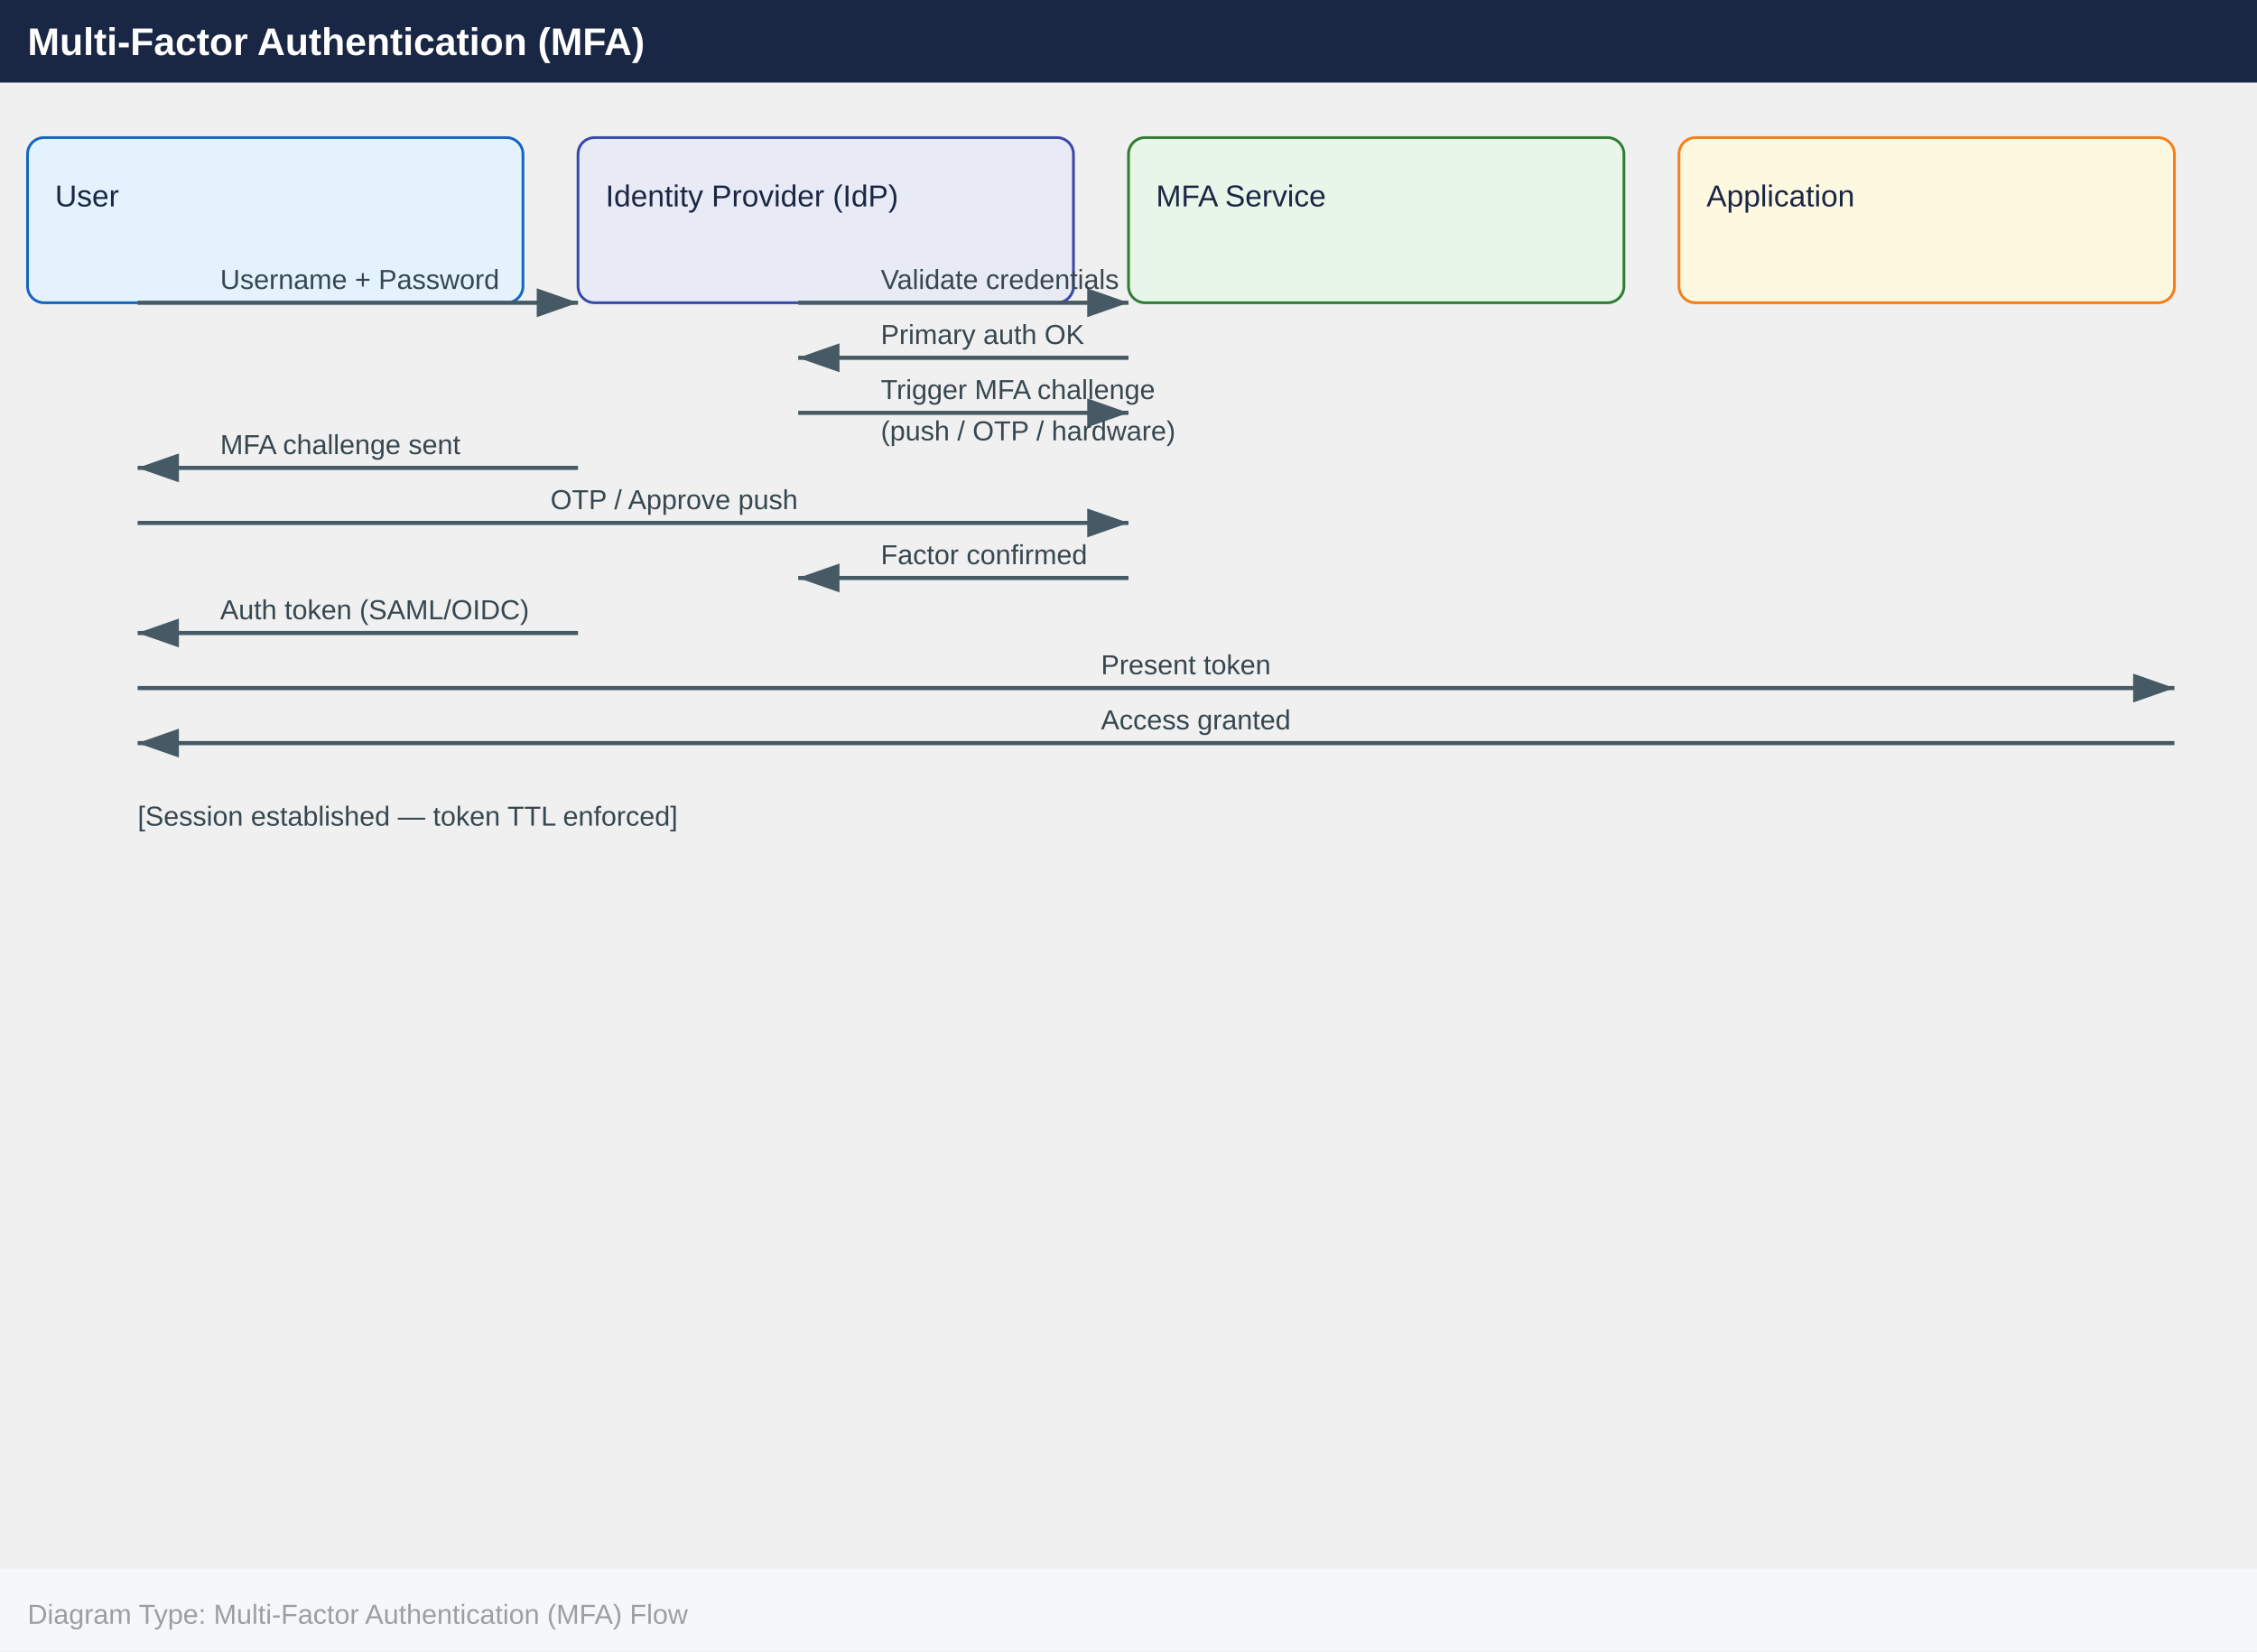
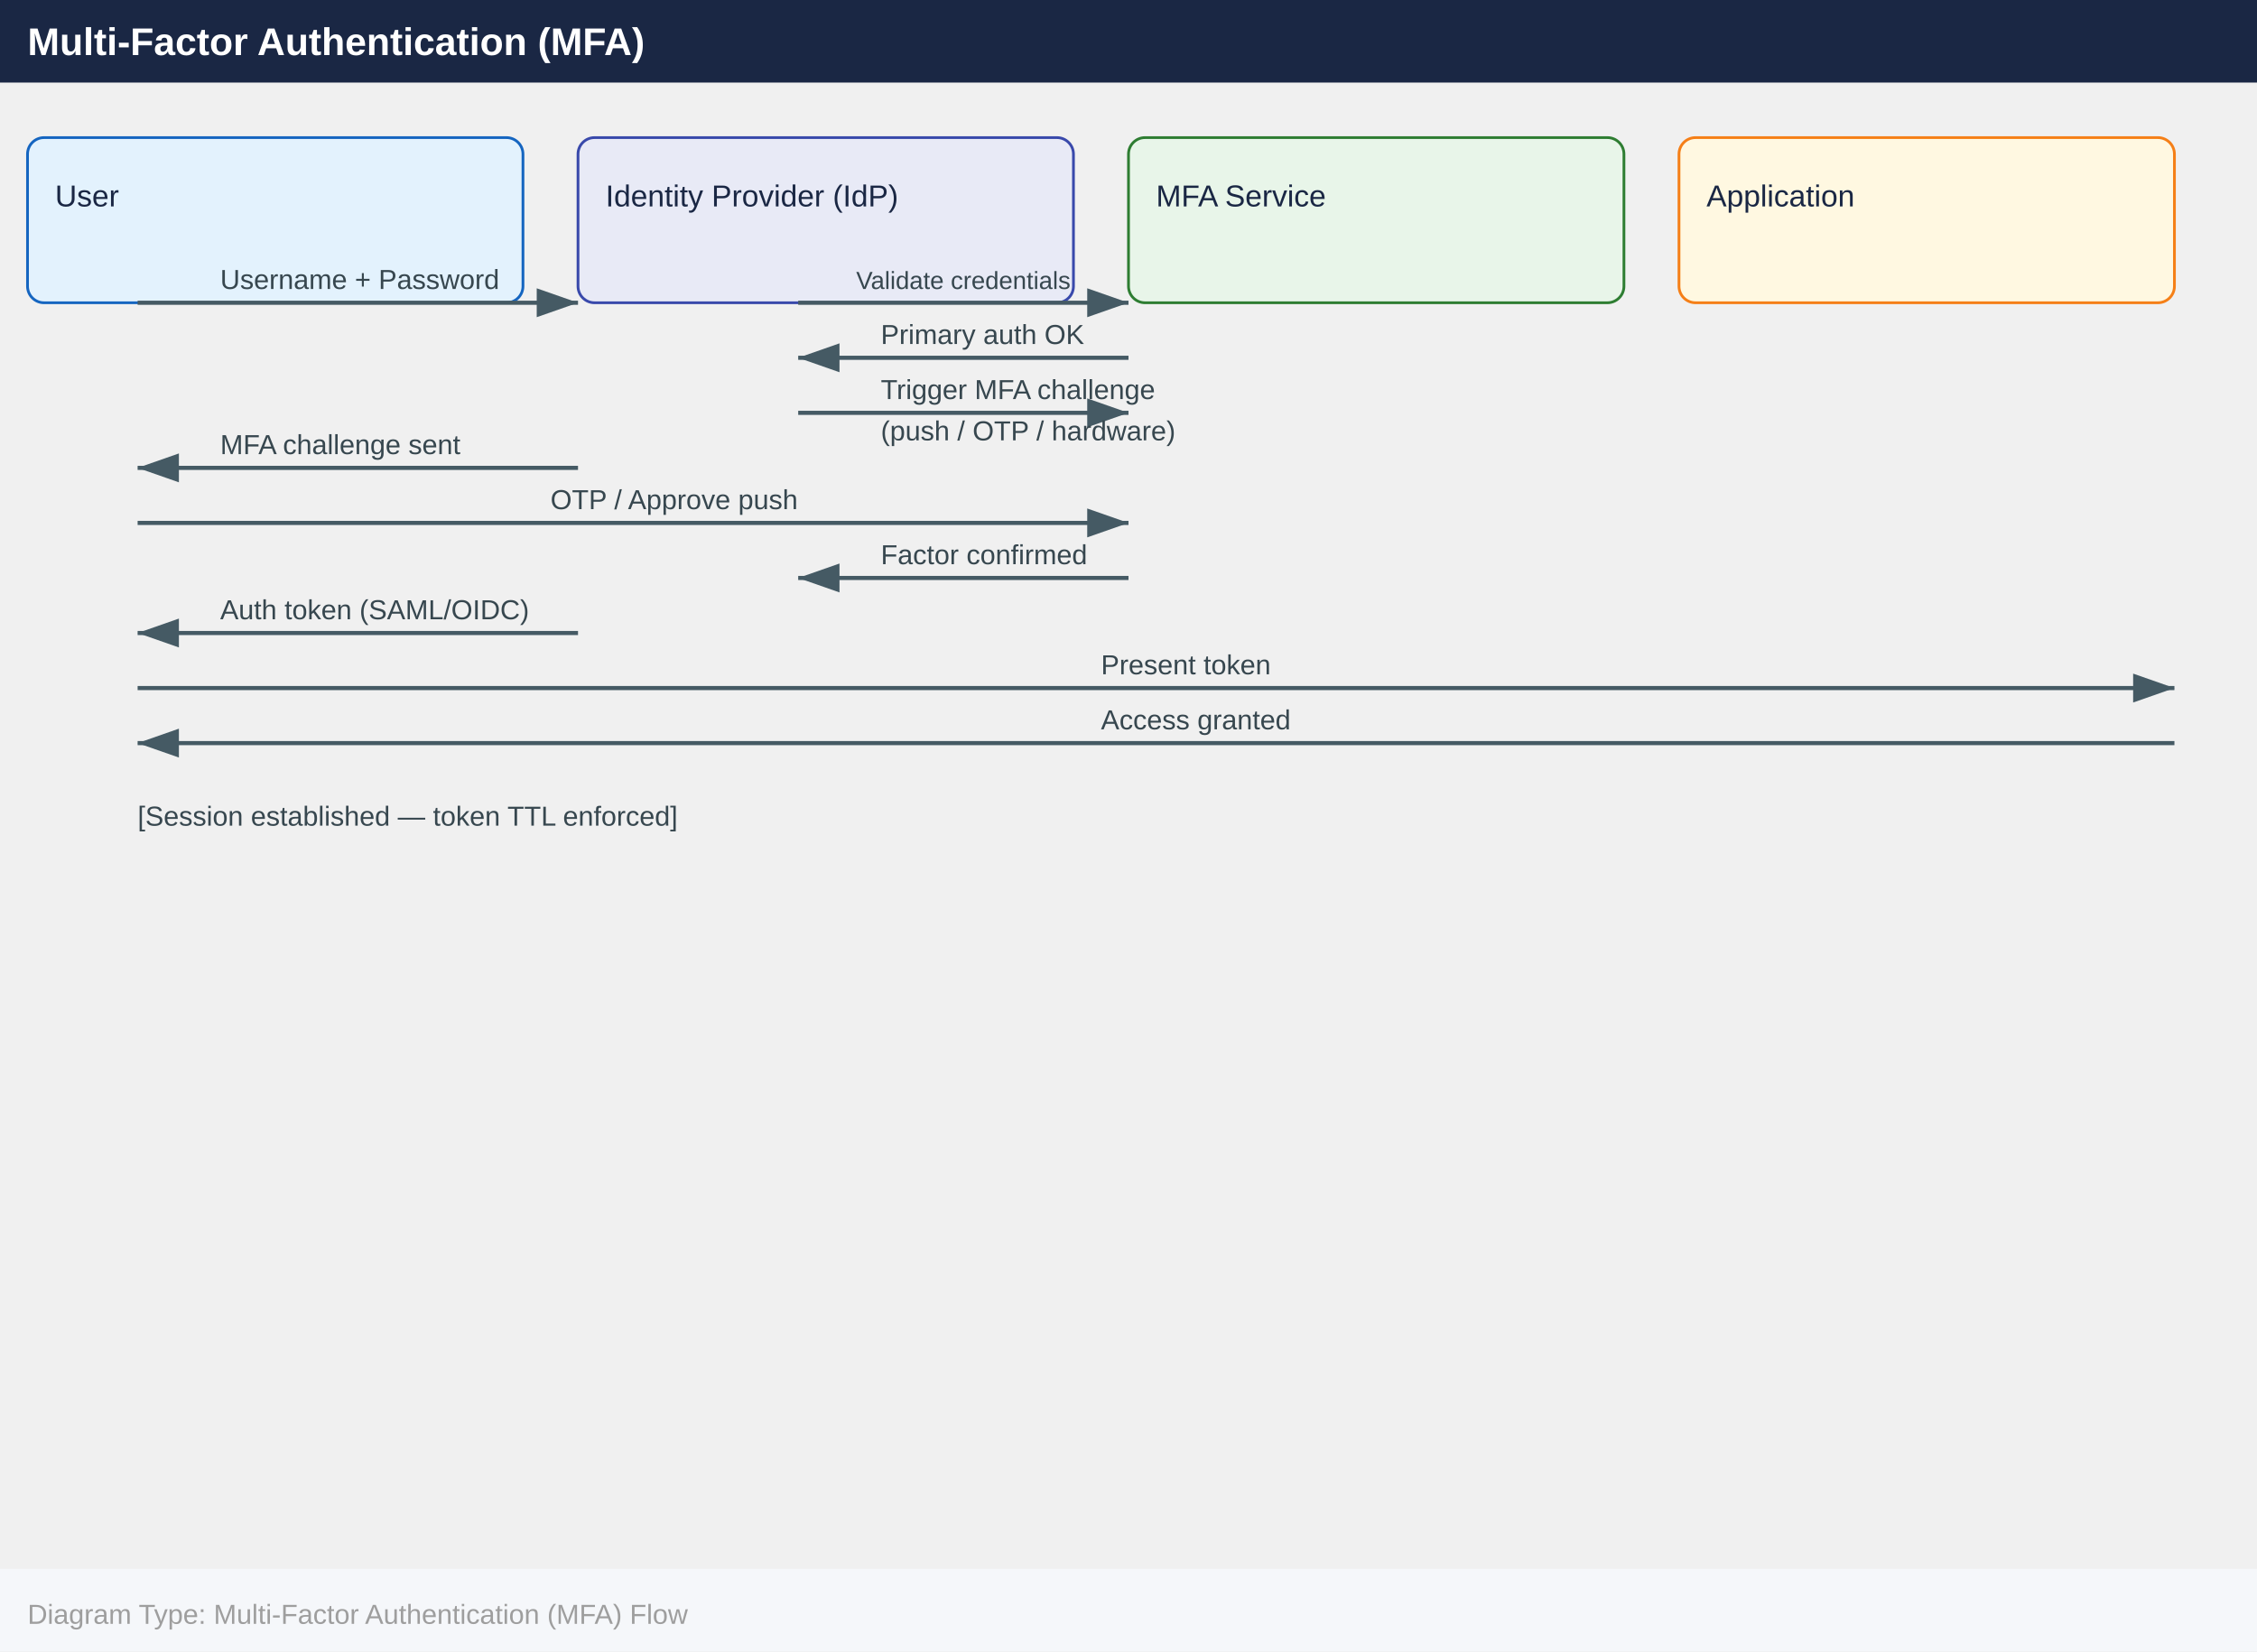
<svg xmlns="http://www.w3.org/2000/svg" width="820" height="600" viewBox="0 0 820 600">
  <defs>
    <marker id="arrowhead" markerWidth="10" markerHeight="7" refX="10" refY="3.5" orient="auto">
      <polygon points="0 0, 10 3.5, 0 7" fill="#455a64" />
    </marker>
  </defs>
  <rect x="0" y="0" width="820" height="30" fill="#1a2744" />
  <text x="10" y="20" font-family="Arial,Helvetica,sans-serif" font-size="14" font-weight="bold" fill="#ffffff">
    Multi-Factor Authentication (MFA)
  </text>
  <rect x="10" y="50" width="180" height="60" rx="6" fill="#e3f2fd" stroke="#1565c0" />
  <text x="20" y="75" font-family="Arial,Helvetica,sans-serif" font-size="11" fill="#1a2744">User</text>
  <rect x="210" y="50" width="180" height="60" rx="6" fill="#e8eaf6" stroke="#3949ab" />
  <text x="220" y="75" font-family="Arial,Helvetica,sans-serif" font-size="11" fill="#1a2744">Identity Provider (IdP)</text>
  <rect x="410" y="50" width="180" height="60" rx="6" fill="#e8f5e9" stroke="#2e7d32" />
  <text x="420" y="75" font-family="Arial,Helvetica,sans-serif" font-size="11" fill="#1a2744">MFA Service</text>
  <rect x="610" y="50" width="180" height="60" rx="6" fill="#fff8e1" stroke="#f57f17" />
  <text x="620" y="75" font-family="Arial,Helvetica,sans-serif" font-size="11" fill="#1a2744">Application</text>
  <line x1="50" y1="110" x2="210" y2="110" stroke="#455a64" stroke-width="1.5" marker-end="url(#arrowhead)" />
  <text x="80" y="105" font-family="Arial,Helvetica,sans-serif" font-size="10" fill="#37474f">Username + Password</text>
  <line x1="290" y1="110" x2="410" y2="110" stroke="#455a64" stroke-width="1.5" marker-end="url(#arrowhead)" />
-   <text x="320" y="105" font-family="Arial,Helvetica,sans-serif" font-size="10" fill="#37474f">Validate credentials</text>
+   <text x="350" y="105" font-family="Arial,Helvetica,sans-serif" font-size="9" fill="#37474f" text-anchor="middle">Validate credentials</text>
  <line x1="410" y1="130" x2="290" y2="130" stroke="#455a64" stroke-width="1.5" marker-end="url(#arrowhead)" />
  <text x="320" y="125" font-family="Arial,Helvetica,sans-serif" font-size="10" fill="#37474f">Primary auth OK</text>
  <line x1="290" y1="150" x2="410" y2="150" stroke="#455a64" stroke-width="1.5" marker-end="url(#arrowhead)" />
  <text x="320" y="145" font-family="Arial,Helvetica,sans-serif" font-size="10" fill="#37474f">Trigger MFA challenge</text>
  <text x="320" y="160" font-family="Arial,Helvetica,sans-serif" font-size="10" fill="#37474f">(push / OTP / hardware)</text>
  <line x1="210" y1="170" x2="50" y2="170" stroke="#455a64" stroke-width="1.5" marker-end="url(#arrowhead)" />
  <text x="80" y="165" font-family="Arial,Helvetica,sans-serif" font-size="10" fill="#37474f">MFA challenge sent</text>
  <line x1="50" y1="190" x2="410" y2="190" stroke="#455a64" stroke-width="1.5" marker-end="url(#arrowhead)" />
  <text x="200" y="185" font-family="Arial,Helvetica,sans-serif" font-size="10" fill="#37474f">OTP / Approve push</text>
  <line x1="410" y1="210" x2="290" y2="210" stroke="#455a64" stroke-width="1.5" marker-end="url(#arrowhead)" />
  <text x="320" y="205" font-family="Arial,Helvetica,sans-serif" font-size="10" fill="#37474f">Factor confirmed</text>
  <line x1="210" y1="230" x2="50" y2="230" stroke="#455a64" stroke-width="1.5" marker-end="url(#arrowhead)" />
  <text x="80" y="225" font-family="Arial,Helvetica,sans-serif" font-size="10" fill="#37474f">Auth token (SAML/OIDC)</text>
  <line x1="50" y1="250" x2="790" y2="250" stroke="#455a64" stroke-width="1.5" marker-end="url(#arrowhead)" />
  <text x="400" y="245" font-family="Arial,Helvetica,sans-serif" font-size="10" fill="#37474f">Present token</text>
  <line x1="790" y1="270" x2="50" y2="270" stroke="#455a64" stroke-width="1.5" marker-end="url(#arrowhead)" />
  <text x="400" y="265" font-family="Arial,Helvetica,sans-serif" font-size="10" fill="#37474f">Access granted</text>
  <text x="50" y="300" font-family="Arial,Helvetica,sans-serif" font-size="10" fill="#37474f">
    [Session established — token TTL enforced]
  </text>
  <rect x="0" y="570" width="820" height="30" fill="#f5f7fa" />
  <text x="10" y="590" font-family="Arial,Helvetica,sans-serif" font-size="10" fill="#9e9e9e">
    Diagram Type: Multi-Factor Authentication (MFA) Flow
  </text>
</svg>
